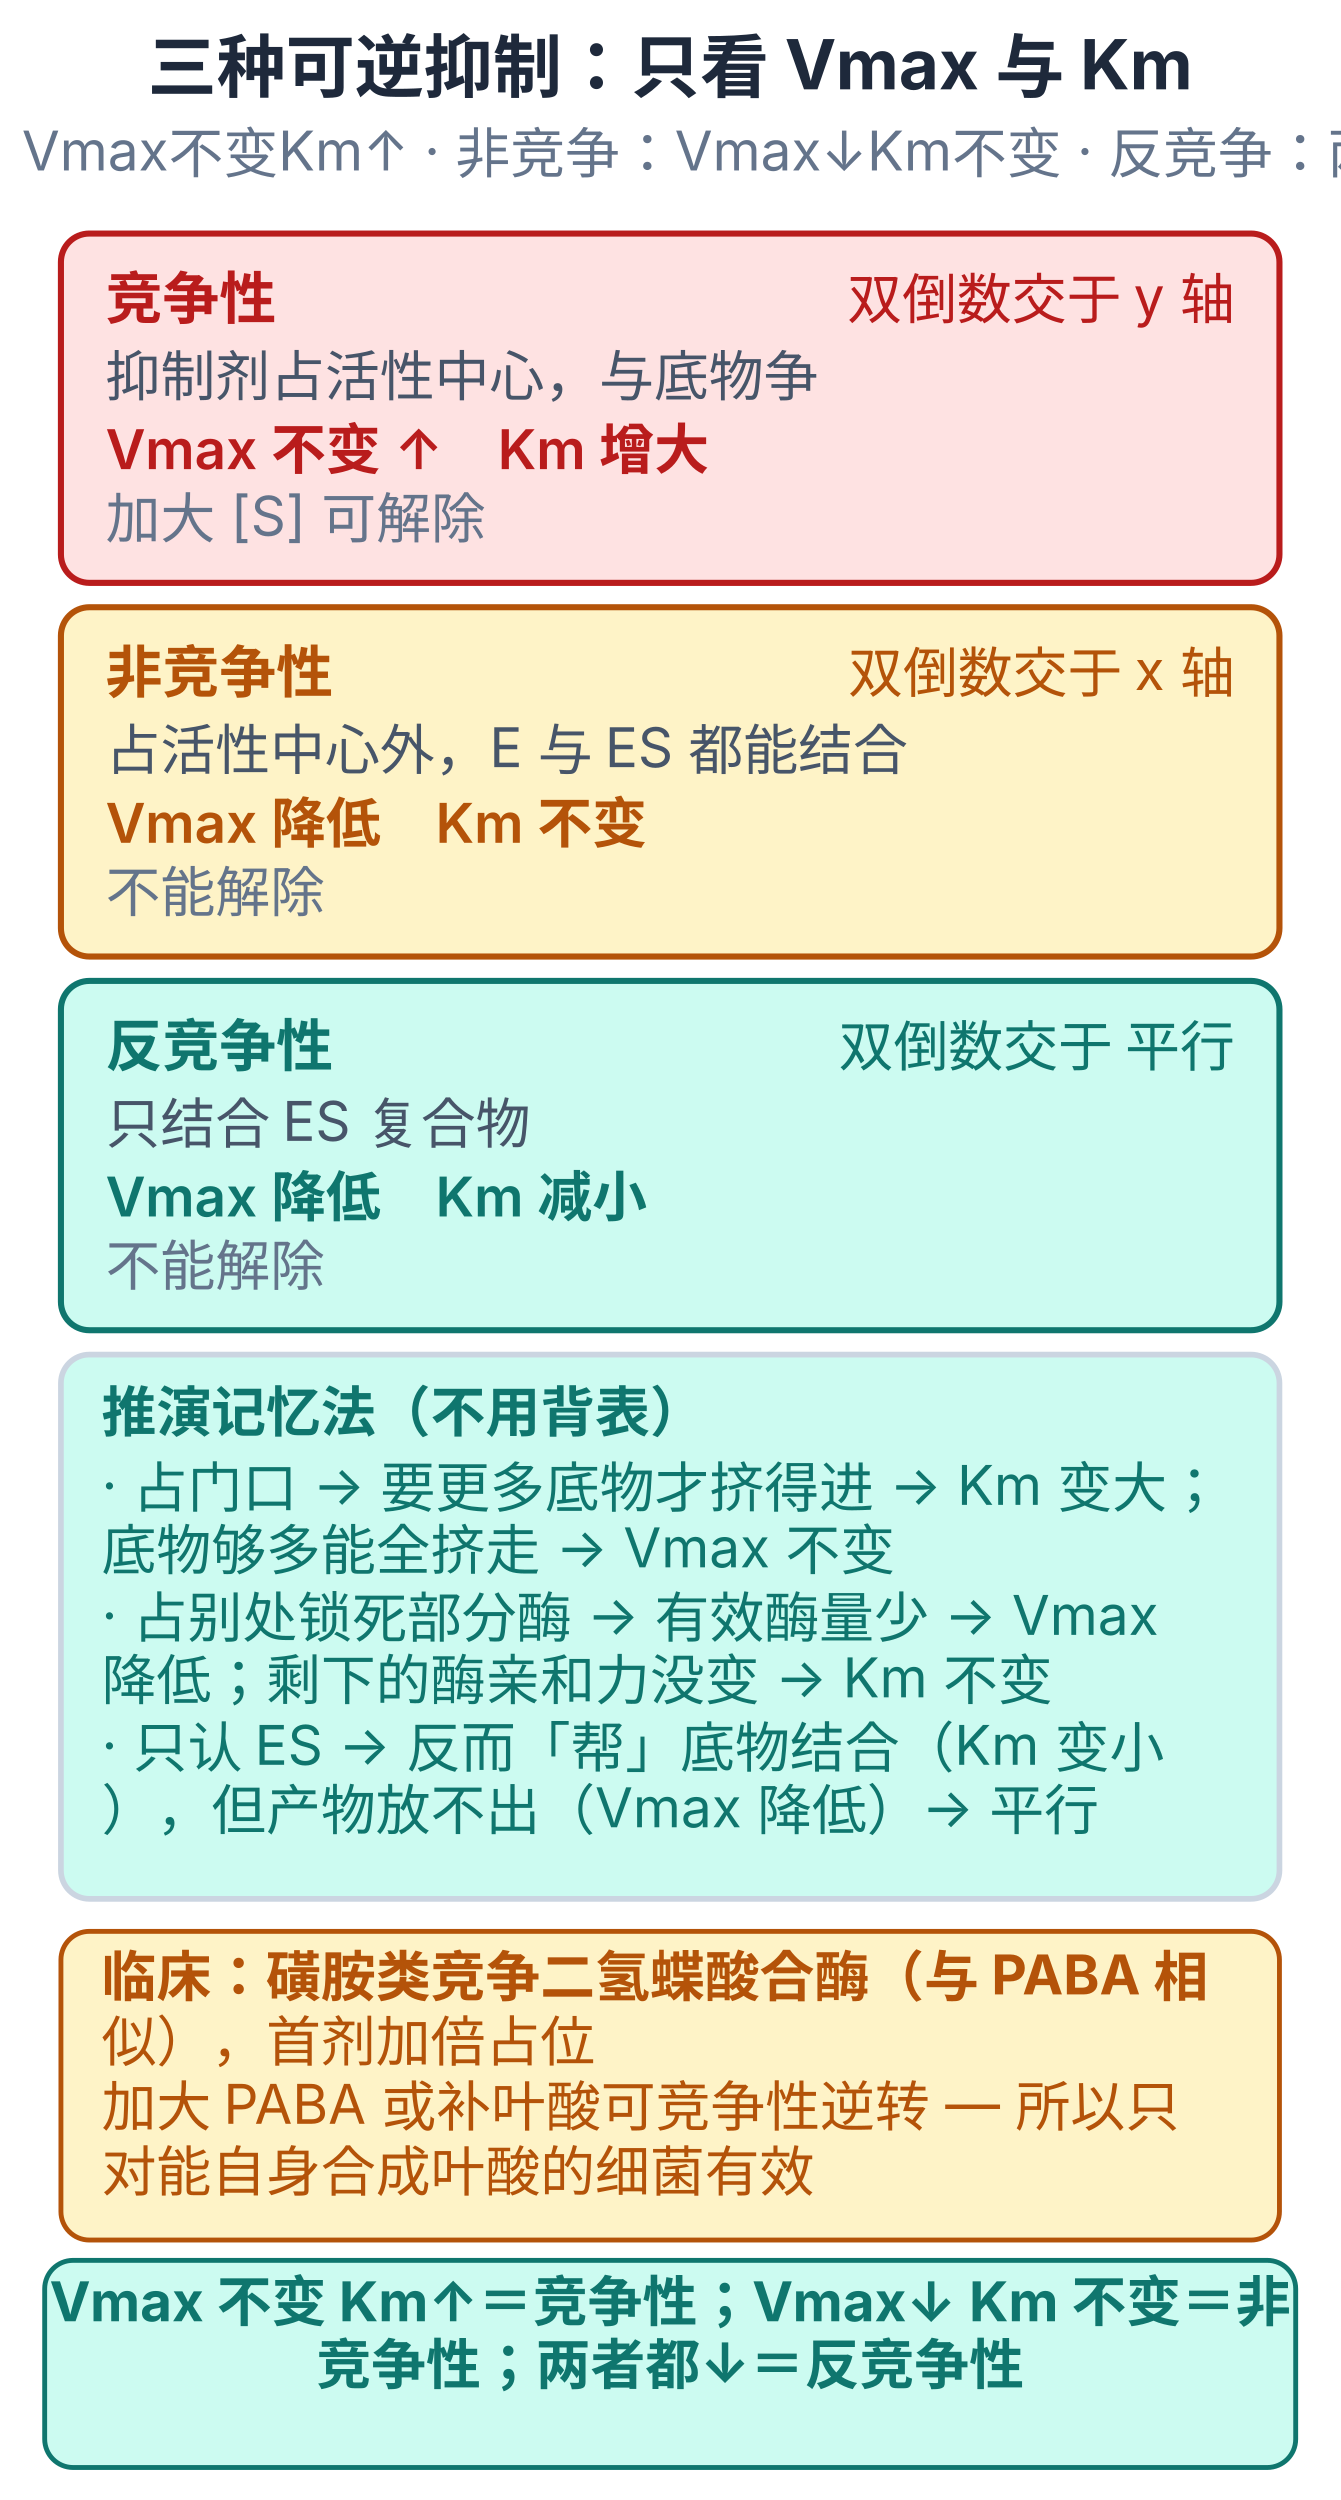
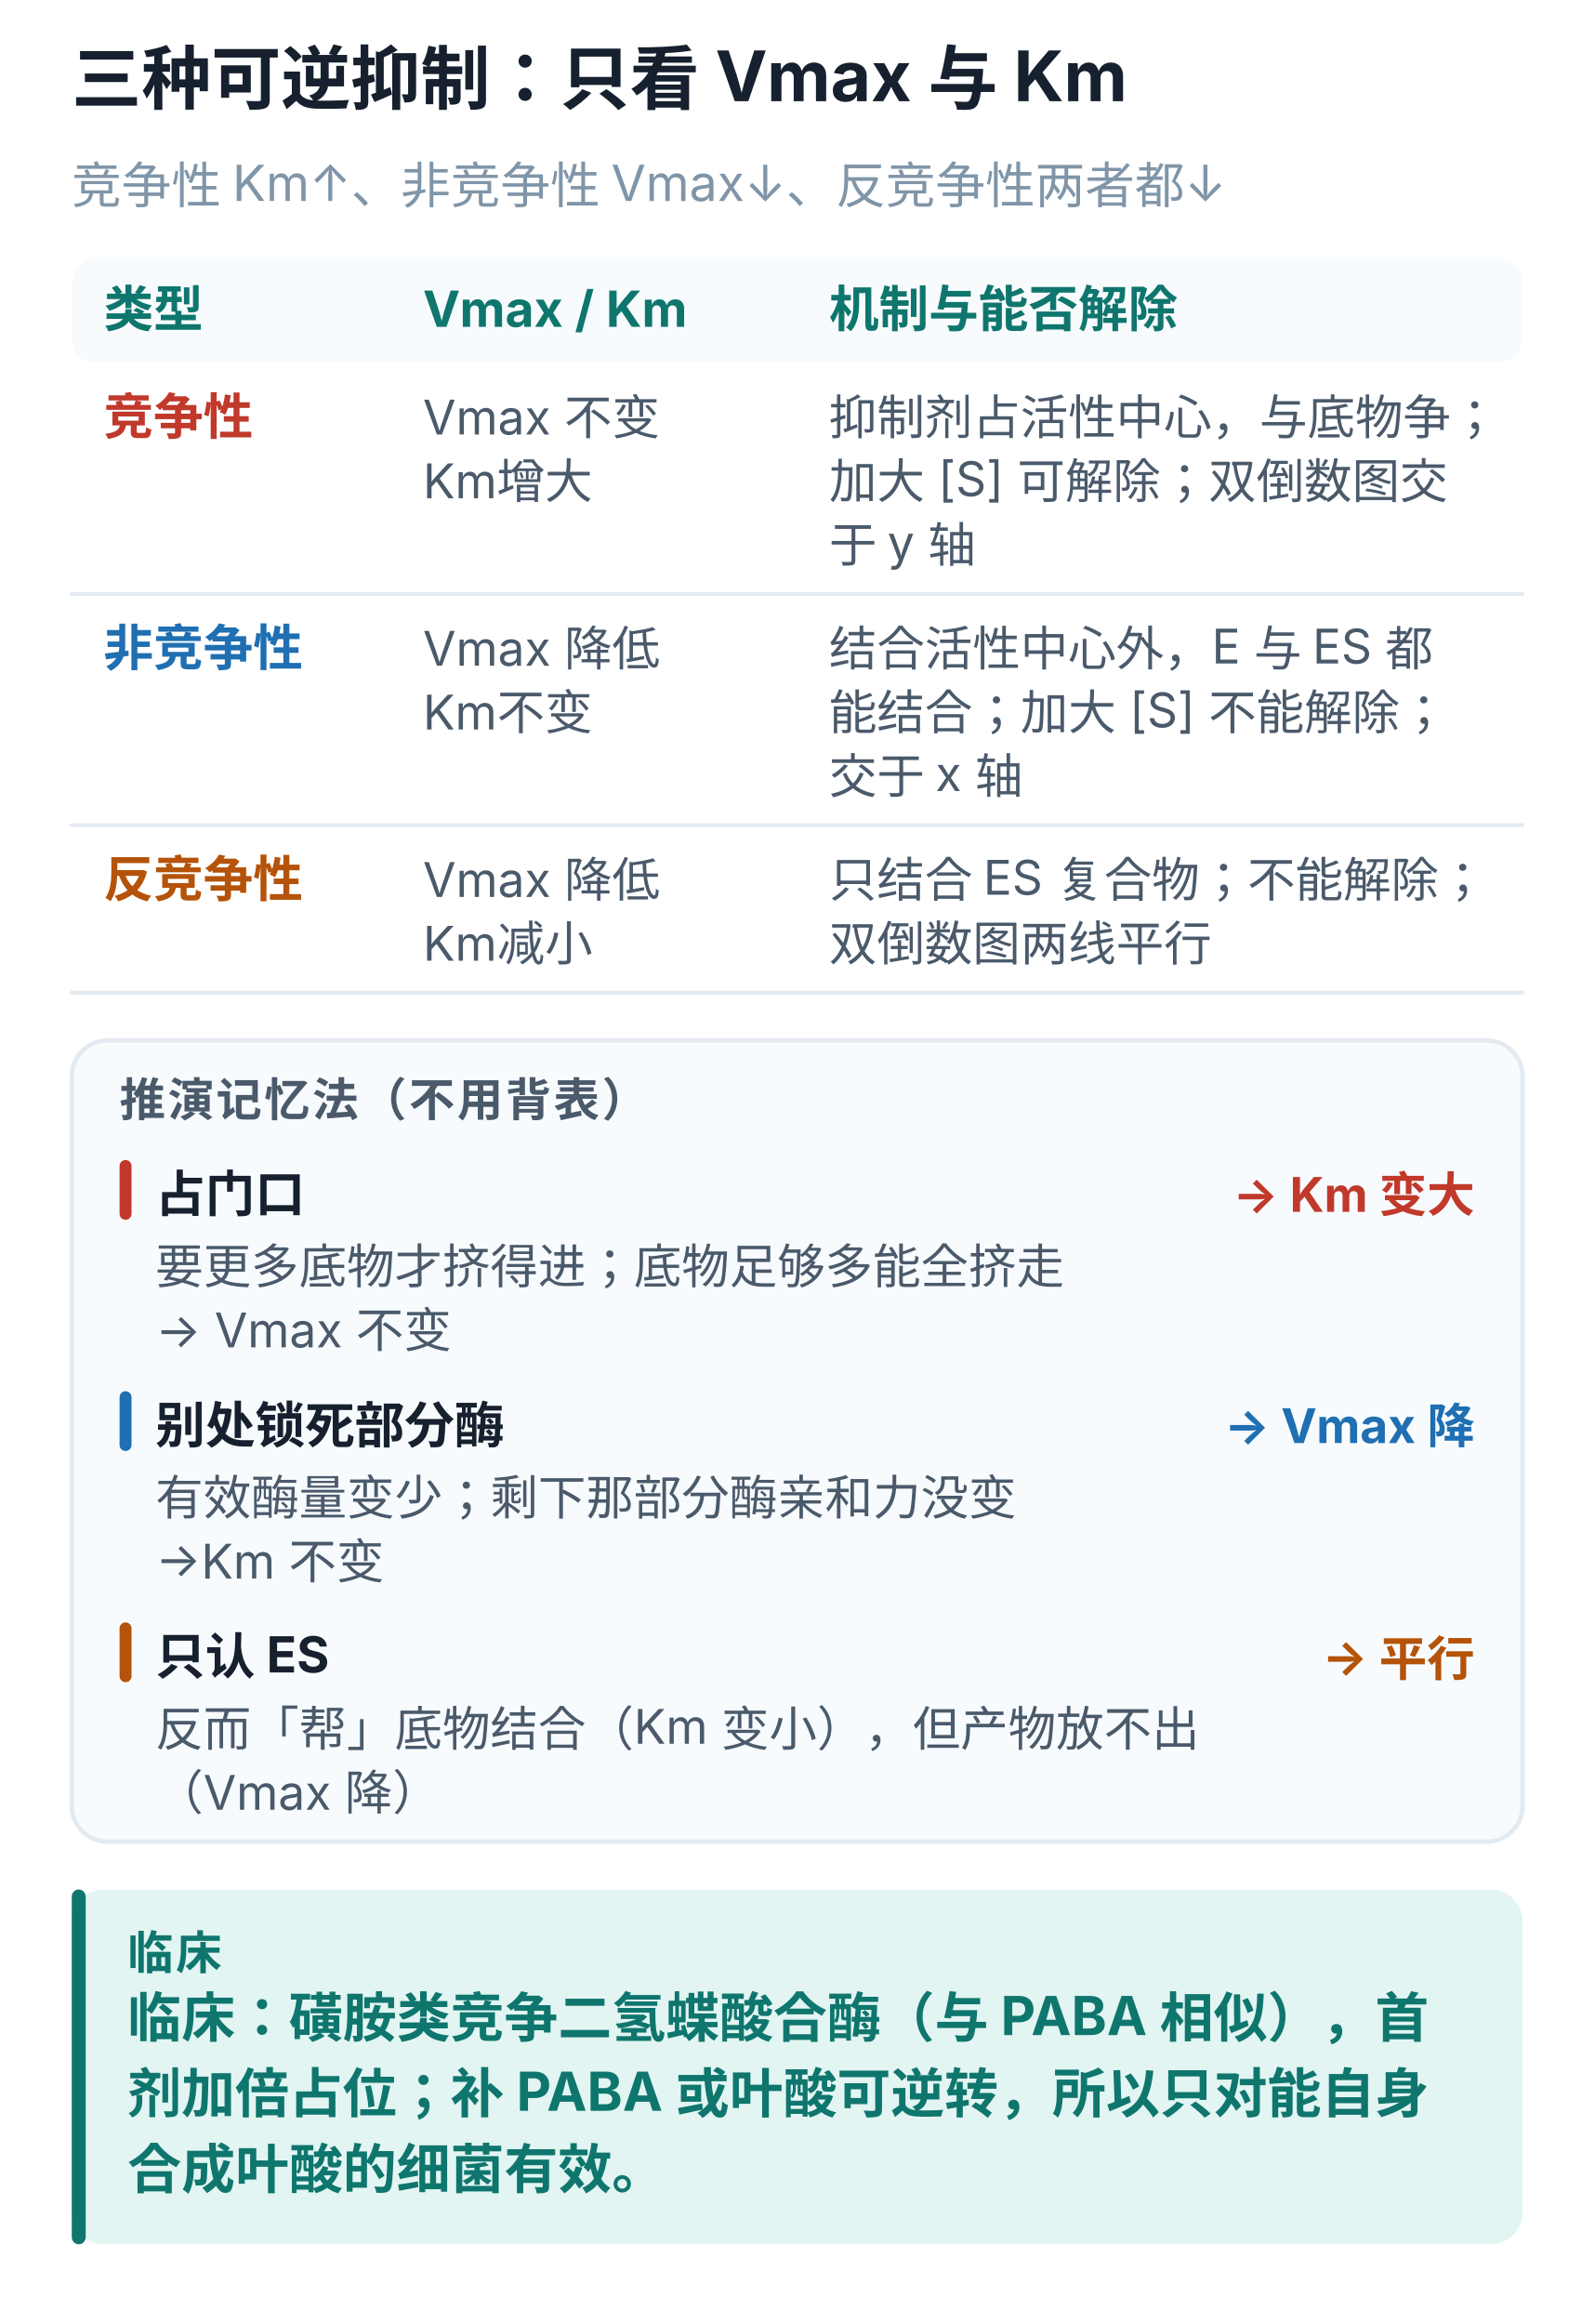
- <svg xmlns="http://www.w3.org/2000/svg" viewBox="0 0 330 615.5" width="100%" style="max-width:330px;display:block;margin:0 auto;background:#ffffff;border-radius:10px" role="img">
-   <text x="165.0" y="22.6" text-anchor="middle" font-size="17" font-weight="700" fill="#1e293b" font-family="-apple-system,'PingFang SC','Microsoft YaHei',sans-serif">三种可逆抑制：只看 Vmax 与 Km</text>
-   <text x="165.0" y="42.6" text-anchor="middle" font-size="13.5" font-weight="400" fill="#64748b" font-family="-apple-system,'PingFang SC','Microsoft YaHei',sans-serif">竞争性：Vmax不变Km↑ · 非竞争：Vmax↓Km不变 · 反竞争：两者都↓</text>
-   <rect x="15.0" y="57.5" width="300.0" height="86.0" rx="7" fill="#fee2e2" stroke="#b91c1c" stroke-width="1.5" />
-   <text x="26.0" y="78.5" text-anchor="start" font-size="14" font-weight="700" fill="#b91c1c" font-family="-apple-system,'PingFang SC','Microsoft YaHei',sans-serif">竞争性</text>
-   <text x="304.0" y="78.5" text-anchor="end" font-size="13.5" font-weight="400" fill="#b91c1c" font-family="-apple-system,'PingFang SC','Microsoft YaHei',sans-serif">双倒数交于 y 轴</text>
-   <text x="26.0" y="97.5" text-anchor="start" font-size="13.5" font-weight="400" fill="#475569" font-family="-apple-system,'PingFang SC','Microsoft YaHei',sans-serif">抑制剂占活性中心，与底物争</text>
-   <text x="26.0" y="115.5" text-anchor="start" font-size="13.5" font-weight="600" fill="#b91c1c" font-family="-apple-system,'PingFang SC','Microsoft YaHei',sans-serif">Vmax 不变 ↑　Km 增大</text>
-   <text x="26.0" y="132.5" text-anchor="start" font-size="13.5" font-weight="400" fill="#64748b" font-family="-apple-system,'PingFang SC','Microsoft YaHei',sans-serif">加大 [S] 可解除</text>
-   <rect x="15.0" y="149.5" width="300.0" height="86.0" rx="7" fill="#fef3c7" stroke="#b45309" stroke-width="1.5" />
-   <text x="26.0" y="170.5" text-anchor="start" font-size="14" font-weight="700" fill="#b45309" font-family="-apple-system,'PingFang SC','Microsoft YaHei',sans-serif">非竞争性</text>
-   <text x="304.0" y="170.5" text-anchor="end" font-size="13.5" font-weight="400" fill="#b45309" font-family="-apple-system,'PingFang SC','Microsoft YaHei',sans-serif">双倒数交于 x 轴</text>
-   <text x="26.0" y="189.5" text-anchor="start" font-size="13.5" font-weight="400" fill="#475569" font-family="-apple-system,'PingFang SC','Microsoft YaHei',sans-serif">占活性中心外，E 与 ES 都能结合</text>
-   <text x="26.0" y="207.5" text-anchor="start" font-size="13.5" font-weight="600" fill="#b45309" font-family="-apple-system,'PingFang SC','Microsoft YaHei',sans-serif">Vmax 降低　Km 不变</text>
-   <text x="26.0" y="224.5" text-anchor="start" font-size="13.5" font-weight="400" fill="#64748b" font-family="-apple-system,'PingFang SC','Microsoft YaHei',sans-serif">不能解除</text>
-   <rect x="15.0" y="241.5" width="300.0" height="86.0" rx="7" fill="#ccfbf1" stroke="#0f766e" stroke-width="1.5" />
-   <text x="26.0" y="262.5" text-anchor="start" font-size="14" font-weight="700" fill="#0f766e" font-family="-apple-system,'PingFang SC','Microsoft YaHei',sans-serif">反竞争性</text>
-   <text x="304.0" y="262.5" text-anchor="end" font-size="13.5" font-weight="400" fill="#0f766e" font-family="-apple-system,'PingFang SC','Microsoft YaHei',sans-serif">双倒数交于 平行</text>
-   <text x="26.0" y="281.5" text-anchor="start" font-size="13.5" font-weight="400" fill="#475569" font-family="-apple-system,'PingFang SC','Microsoft YaHei',sans-serif">只结合 ES 复合物</text>
-   <text x="26.0" y="299.5" text-anchor="start" font-size="13.5" font-weight="600" fill="#0f766e" font-family="-apple-system,'PingFang SC','Microsoft YaHei',sans-serif">Vmax 降低　Km 减小</text>
-   <text x="26.0" y="316.5" text-anchor="start" font-size="13.5" font-weight="400" fill="#64748b" font-family="-apple-system,'PingFang SC','Microsoft YaHei',sans-serif">不能解除</text>
-   <rect x="15.0" y="333.5" width="300.0" height="134.0" rx="7" fill="#ccfbf1" stroke="#cbd5e1" stroke-width="1.4" />
-   <text x="25.0" y="352.5" text-anchor="start" font-size="13.5" font-weight="700" fill="#0f766e" font-family="-apple-system,'PingFang SC','Microsoft YaHei',sans-serif">推演记忆法（不用背表）</text>
-   <text x="25.0" y="370.5" text-anchor="start" font-size="13.5" font-weight="400" fill="#0f766e" font-family="-apple-system,'PingFang SC','Microsoft YaHei',sans-serif">· 占门口 → 要更多底物才挤得进 → Km 变大；</text>
-   <text x="25.0" y="386.5" text-anchor="start" font-size="13.5" font-weight="400" fill="#0f766e" font-family="-apple-system,'PingFang SC','Microsoft YaHei',sans-serif">底物够多能全挤走 → Vmax 不变</text>
-   <text x="25.0" y="402.5" text-anchor="start" font-size="13.5" font-weight="400" fill="#0f766e" font-family="-apple-system,'PingFang SC','Microsoft YaHei',sans-serif">· 占别处锁死部分酶 → 有效酶量少 → Vmax </text>
-   <text x="25.0" y="418.5" text-anchor="start" font-size="13.5" font-weight="400" fill="#0f766e" font-family="-apple-system,'PingFang SC','Microsoft YaHei',sans-serif">降低；剩下的酶亲和力没变 → Km 不变</text>
-   <text x="25.0" y="434.5" text-anchor="start" font-size="13.5" font-weight="400" fill="#0f766e" font-family="-apple-system,'PingFang SC','Microsoft YaHei',sans-serif">· 只认 ES → 反而「帮」底物结合（Km 变小</text>
-   <text x="25.0" y="450.5" text-anchor="start" font-size="13.5" font-weight="400" fill="#0f766e" font-family="-apple-system,'PingFang SC','Microsoft YaHei',sans-serif">），但产物放不出（Vmax 降低）→ 平行</text>
-   <rect x="15.0" y="475.5" width="300.0" height="76.0" rx="7" fill="#fef3c7" stroke="#b45309" stroke-width="1.2" />
-   <text x="25.0" y="491.5" text-anchor="start" font-size="13.5" font-weight="700" fill="#b45309" font-family="-apple-system,'PingFang SC','Microsoft YaHei',sans-serif">临床：磺胺类竞争二氢蝶酸合酶（与 PABA 相</text>
-   <text x="25.0" y="507.5" text-anchor="start" font-size="13.5" font-weight="400" fill="#b45309" font-family="-apple-system,'PingFang SC','Microsoft YaHei',sans-serif">似），首剂加倍占位</text>
-   <text x="25.0" y="523.5" text-anchor="start" font-size="13.5" font-weight="400" fill="#b45309" font-family="-apple-system,'PingFang SC','Microsoft YaHei',sans-serif">加大 PABA 或补叶酸可竞争性逆转 — 所以只</text>
-   <text x="25.0" y="539.5" text-anchor="start" font-size="13.5" font-weight="400" fill="#b45309" font-family="-apple-system,'PingFang SC','Microsoft YaHei',sans-serif">对能自身合成叶酸的细菌有效</text>
-   <rect x="11.0" y="556.5" width="308.0" height="51.0" rx="7" fill="#ccfbf1" stroke="#0f766e" stroke-width="1.2" />
-   <text x="165.0" y="571.5" text-anchor="middle" font-size="13.5" font-weight="700" fill="#0f766e" font-family="-apple-system,'PingFang SC','Microsoft YaHei',sans-serif">Vmax 不变 Km↑＝竞争性；Vmax↓ Km 不变＝非</text>
-   <text x="165.0" y="587.0" text-anchor="middle" font-size="13.5" font-weight="700" fill="#0f766e" font-family="-apple-system,'PingFang SC','Microsoft YaHei',sans-serif">竞争性；两者都↓＝反竞争性</text>
+ <svg xmlns="http://www.w3.org/2000/svg" viewBox="0 0 400 583" width="100%" style="max-width:400px;display:block;margin:0 auto;background:#ffffff;border-radius:12px" role="img" aria-label="三种可逆抑制：只看 Vmax 与 Km">
+   <text x="18.0" y="26.0" font-size="17.5" font-weight="700" fill="#16202e" font-family="-apple-system,BlinkMacSystemFont,'PingFang SC','Microsoft YaHei',sans-serif">三种可逆抑制：只看 Vmax 与 Km</text>
+   <text x="18.0" y="51.0" font-size="12.5" font-weight="400" fill="#8095a8" font-family="-apple-system,BlinkMacSystemFont,'PingFang SC','Microsoft YaHei',sans-serif">竞争性 Km↑、非竞争性 Vmax↓、反竞争性两者都↓</text>
+   <rect x="18.0" y="65.0" width="364.0" height="26.0" rx="6" fill="#f8fbfd" />
+   <text x="26.0" y="82.0" font-size="12.5" font-weight="700" fill="#0f766e" font-family="-apple-system,BlinkMacSystemFont,'PingFang SC','Microsoft YaHei',sans-serif">类型</text>
+   <text x="106.1" y="82.0" font-size="12.5" font-weight="700" fill="#0f766e" font-family="-apple-system,BlinkMacSystemFont,'PingFang SC','Microsoft YaHei',sans-serif">Vmax / Km</text>
+   <text x="208.0" y="82.0" font-size="12.5" font-weight="700" fill="#0f766e" font-family="-apple-system,BlinkMacSystemFont,'PingFang SC','Microsoft YaHei',sans-serif">机制与能否解除</text>
+   <line x1="18.0" y1="149.0" x2="382.0" y2="149.0" stroke="#e3eaf2" stroke-width="1" stroke-linecap="round" />
+   <text x="26.0" y="109.0" font-size="12.5" font-weight="700" fill="#c0392b" font-family="-apple-system,BlinkMacSystemFont,'PingFang SC','Microsoft YaHei',sans-serif">竞争性</text>
+   <text x="106.1" y="109.0" font-size="12" font-weight="400" fill="#4a5a6b" font-family="-apple-system,BlinkMacSystemFont,'PingFang SC','Microsoft YaHei',sans-serif">Vmax 不变
+ </text>
+   <text x="106.1" y="125.0" font-size="12" font-weight="400" fill="#4a5a6b" font-family="-apple-system,BlinkMacSystemFont,'PingFang SC','Microsoft YaHei',sans-serif">Km增大</text>
+   <text x="208.0" y="109.0" font-size="12" font-weight="400" fill="#4a5a6b" font-family="-apple-system,BlinkMacSystemFont,'PingFang SC','Microsoft YaHei',sans-serif">抑制剂占活性中心，与底物争；</text>
+   <text x="208.0" y="125.0" font-size="12" font-weight="400" fill="#4a5a6b" font-family="-apple-system,BlinkMacSystemFont,'PingFang SC','Microsoft YaHei',sans-serif">加大 [S] 可解除；双倒数图交</text>
+   <text x="208.0" y="141.0" font-size="12" font-weight="400" fill="#4a5a6b" font-family="-apple-system,BlinkMacSystemFont,'PingFang SC','Microsoft YaHei',sans-serif">于 y 轴</text>
+   <line x1="18.0" y1="207.0" x2="382.0" y2="207.0" stroke="#e3eaf2" stroke-width="1" stroke-linecap="round" />
+   <text x="26.0" y="167.0" font-size="12.5" font-weight="700" fill="#1f6fb2" font-family="-apple-system,BlinkMacSystemFont,'PingFang SC','Microsoft YaHei',sans-serif">非竞争性</text>
+   <text x="106.1" y="167.0" font-size="12" font-weight="400" fill="#4a5a6b" font-family="-apple-system,BlinkMacSystemFont,'PingFang SC','Microsoft YaHei',sans-serif">Vmax 降低
+ </text>
+   <text x="106.1" y="183.0" font-size="12" font-weight="400" fill="#4a5a6b" font-family="-apple-system,BlinkMacSystemFont,'PingFang SC','Microsoft YaHei',sans-serif">Km不变</text>
+   <text x="208.0" y="167.0" font-size="12" font-weight="400" fill="#4a5a6b" font-family="-apple-system,BlinkMacSystemFont,'PingFang SC','Microsoft YaHei',sans-serif">结合活性中心外，E 与 ES 都</text>
+   <text x="208.0" y="183.0" font-size="12" font-weight="400" fill="#4a5a6b" font-family="-apple-system,BlinkMacSystemFont,'PingFang SC','Microsoft YaHei',sans-serif">能结合；加大 [S] 不能解除；</text>
+   <text x="208.0" y="199.0" font-size="12" font-weight="400" fill="#4a5a6b" font-family="-apple-system,BlinkMacSystemFont,'PingFang SC','Microsoft YaHei',sans-serif">交于 x 轴</text>
+   <line x1="18.0" y1="249.0" x2="382.0" y2="249.0" stroke="#e3eaf2" stroke-width="1" stroke-linecap="round" />
+   <text x="26.0" y="225.0" font-size="12.5" font-weight="700" fill="#b45309" font-family="-apple-system,BlinkMacSystemFont,'PingFang SC','Microsoft YaHei',sans-serif">反竞争性</text>
+   <text x="106.1" y="225.0" font-size="12" font-weight="400" fill="#4a5a6b" font-family="-apple-system,BlinkMacSystemFont,'PingFang SC','Microsoft YaHei',sans-serif">Vmax 降低
+ </text>
+   <text x="106.1" y="241.0" font-size="12" font-weight="400" fill="#4a5a6b" font-family="-apple-system,BlinkMacSystemFont,'PingFang SC','Microsoft YaHei',sans-serif">Km减小</text>
+   <text x="208.0" y="225.0" font-size="12" font-weight="400" fill="#4a5a6b" font-family="-apple-system,BlinkMacSystemFont,'PingFang SC','Microsoft YaHei',sans-serif">只结合 ES 复合物；不能解除；</text>
+   <text x="208.0" y="241.0" font-size="12" font-weight="400" fill="#4a5a6b" font-family="-apple-system,BlinkMacSystemFont,'PingFang SC','Microsoft YaHei',sans-serif">双倒数图两线平行</text>
+   <rect x="18.0" y="261.0" width="364.0" height="201.0" rx="9" fill="#f8fbfd" stroke="#e3eaf2" stroke-width="1.1" />
+   <text x="30.0" y="280.0" font-size="11.5" font-weight="700" fill="#4a5a6b" letter-spacing="0.6" font-family="-apple-system,BlinkMacSystemFont,'PingFang SC','Microsoft YaHei',sans-serif">推演记忆法（不用背表）</text>
+   <rect x="30.0" y="291.0" width="3.0" height="15.0" rx="1.5" fill="#c0392b" />
+   <text x="39.0" y="304.0" font-size="12.5" font-weight="700" fill="#16202e" font-family="-apple-system,BlinkMacSystemFont,'PingFang SC','Microsoft YaHei',sans-serif">占门口</text>
+   <text x="370.0" y="304.0" text-anchor="end" font-size="12" font-weight="700" fill="#c0392b" font-family="-apple-system,BlinkMacSystemFont,'PingFang SC','Microsoft YaHei',sans-serif">→ Km 变大</text>
+   <text x="39.0" y="322.0" font-size="12" font-weight="400" fill="#4a5a6b" font-family="-apple-system,BlinkMacSystemFont,'PingFang SC','Microsoft YaHei',sans-serif">要更多底物才挤得进；底物足够多能全挤走</text>
+   <text x="39.0" y="338.0" font-size="12" font-weight="400" fill="#4a5a6b" font-family="-apple-system,BlinkMacSystemFont,'PingFang SC','Microsoft YaHei',sans-serif">→ Vmax 不变</text>
+   <rect x="30.0" y="349.0" width="3.0" height="15.0" rx="1.5" fill="#1f6fb2" />
+   <text x="39.0" y="362.0" font-size="12.5" font-weight="700" fill="#16202e" font-family="-apple-system,BlinkMacSystemFont,'PingFang SC','Microsoft YaHei',sans-serif">别处锁死部分酶</text>
+   <text x="370.0" y="362.0" text-anchor="end" font-size="12" font-weight="700" fill="#1f6fb2" font-family="-apple-system,BlinkMacSystemFont,'PingFang SC','Microsoft YaHei',sans-serif">→ Vmax 降</text>
+   <text x="39.0" y="380.0" font-size="12" font-weight="400" fill="#4a5a6b" font-family="-apple-system,BlinkMacSystemFont,'PingFang SC','Microsoft YaHei',sans-serif">有效酶量变少；剩下那部分酶亲和力没变</text>
+   <text x="39.0" y="396.0" font-size="12" font-weight="400" fill="#4a5a6b" font-family="-apple-system,BlinkMacSystemFont,'PingFang SC','Microsoft YaHei',sans-serif">→Km 不变</text>
+   <rect x="30.0" y="407.0" width="3.0" height="15.0" rx="1.5" fill="#b45309" />
+   <text x="39.0" y="420.0" font-size="12.5" font-weight="700" fill="#16202e" font-family="-apple-system,BlinkMacSystemFont,'PingFang SC','Microsoft YaHei',sans-serif">只认 ES</text>
+   <text x="370.0" y="420.0" text-anchor="end" font-size="12" font-weight="700" fill="#b45309" font-family="-apple-system,BlinkMacSystemFont,'PingFang SC','Microsoft YaHei',sans-serif">→ 平行</text>
+   <text x="39.0" y="438.0" font-size="12" font-weight="400" fill="#4a5a6b" font-family="-apple-system,BlinkMacSystemFont,'PingFang SC','Microsoft YaHei',sans-serif">反而「帮」底物结合（Km 变小），但产物放不出</text>
+   <text x="39.0" y="454.0" font-size="12" font-weight="400" fill="#4a5a6b" font-family="-apple-system,BlinkMacSystemFont,'PingFang SC','Microsoft YaHei',sans-serif">（Vmax 降）</text>
+   <rect x="18.0" y="474.0" width="364.0" height="89.0" rx="8" fill="#e2f5f2" />
+   <rect x="18.0" y="474.0" width="3.5" height="89.0" rx="1.8" fill="#0f766e" />
+   <text x="32.0" y="494.0" font-size="11.5" font-weight="700" fill="#0f766e" letter-spacing="0.6" font-family="-apple-system,BlinkMacSystemFont,'PingFang SC','Microsoft YaHei',sans-serif">临床</text>
+   <text x="32.0" y="511.0" font-size="13.5" font-weight="700" fill="#0f766e" font-family="-apple-system,BlinkMacSystemFont,'PingFang SC','Microsoft YaHei',sans-serif">临床：磺胺类竞争二氢蝶酸合酶（与 PABA 相似），首</text>
+   <text x="32.0" y="530.0" font-size="13.5" font-weight="700" fill="#0f766e" font-family="-apple-system,BlinkMacSystemFont,'PingFang SC','Microsoft YaHei',sans-serif">剂加倍占位；补 PABA 或叶酸可逆转，所以只对能自身</text>
+   <text x="32.0" y="549.0" font-size="13.5" font-weight="700" fill="#0f766e" font-family="-apple-system,BlinkMacSystemFont,'PingFang SC','Microsoft YaHei',sans-serif">合成叶酸的细菌有效。</text>
</svg>
